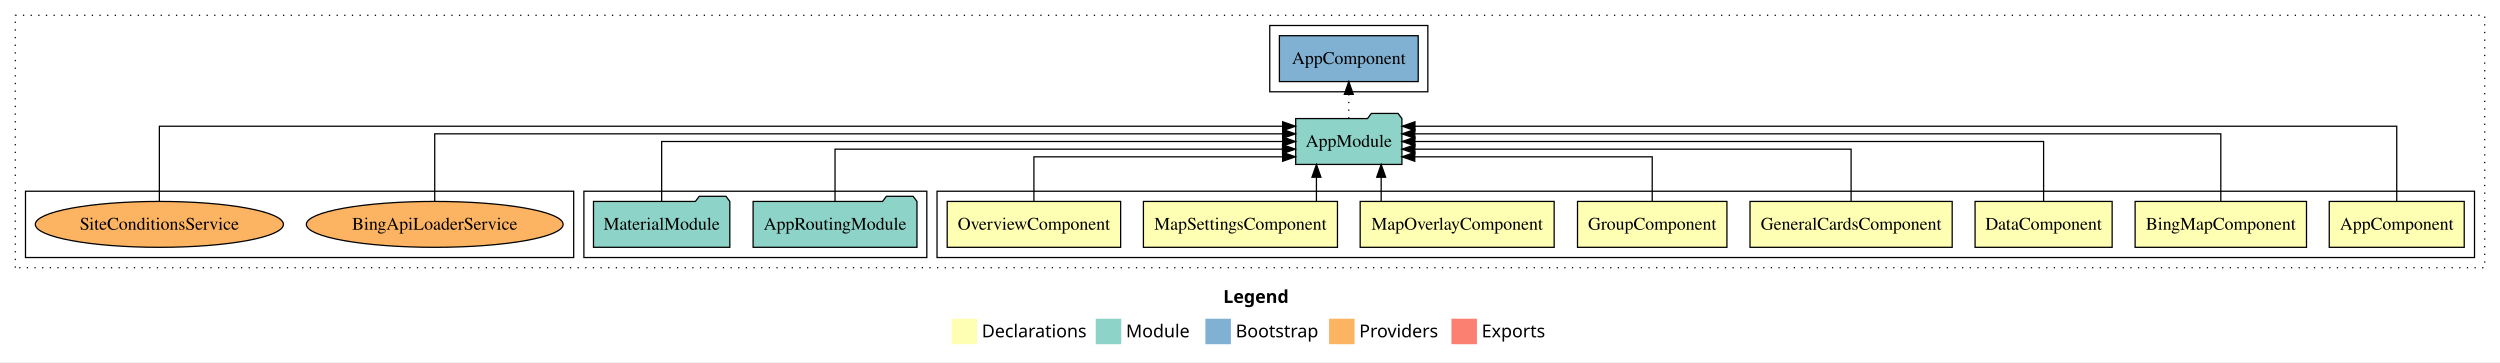
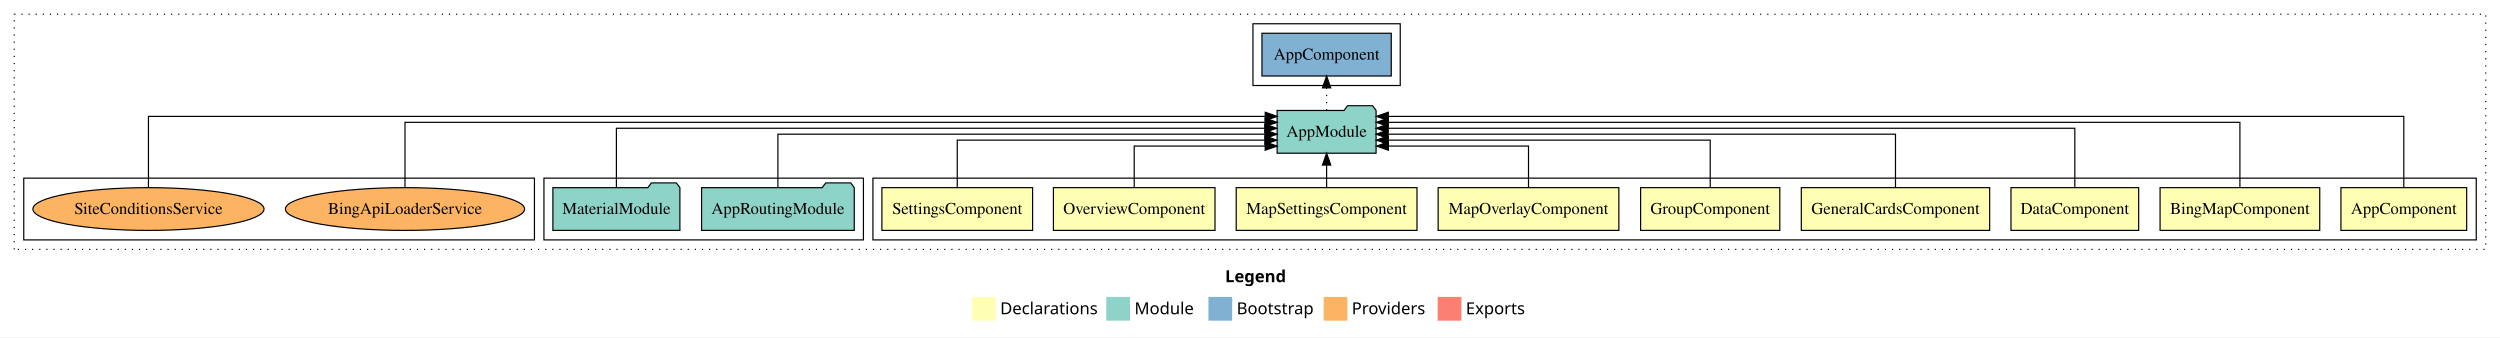
- <svg xmlns="http://www.w3.org/2000/svg" width="1961pt" height="284pt" viewBox="0.00 0.00 1961.00 284.00">
+ <svg xmlns="http://www.w3.org/2000/svg" width="2105pt" height="284pt" viewBox="0.00 0.00 2105.00 284.00">
  <g id="graph0" class="graph" transform="scale(1 1) rotate(0) translate(4 280)">
-     <polygon fill="#ffffff" stroke="transparent" points="-4,4 -4,-280 1957,-280 1957,4 -4,4" />
-     <text text-anchor="start" x="955.509" y="-42.4" font-family="sans-serif" font-weight="bold" font-size="14.00" fill="#000000">Legend</text>
-     <polygon fill="#ffffb3" stroke="transparent" points="742.5,-10 742.5,-30 762.5,-30 762.5,-10 742.5,-10" />
-     <text text-anchor="start" x="766.129" y="-15.4" font-family="sans-serif" font-size="14.00" fill="#000000">  Declarations</text>
-     <polygon fill="#8dd3c7" stroke="transparent" points="855.5,-10 855.5,-30 875.5,-30 875.5,-10 855.5,-10" />
-     <text text-anchor="start" x="879.225" y="-15.4" font-family="sans-serif" font-size="14.00" fill="#000000">  Module</text>
-     <polygon fill="#80b1d3" stroke="transparent" points="941.5,-10 941.5,-30 961.5,-30 961.5,-10 941.5,-10" />
-     <text text-anchor="start" x="965.281" y="-15.4" font-family="sans-serif" font-size="14.00" fill="#000000">  Bootstrap</text>
-     <polygon fill="#fdb462" stroke="transparent" points="1038.5,-10 1038.5,-30 1058.5,-30 1058.5,-10 1038.5,-10" />
-     <text text-anchor="start" x="1062.173" y="-15.4" font-family="sans-serif" font-size="14.00" fill="#000000">  Providers</text>
-     <polygon fill="#fb8072" stroke="transparent" points="1134.5,-10 1134.5,-30 1154.5,-30 1154.5,-10 1134.5,-10" />
-     <text text-anchor="start" x="1158.226" y="-15.4" font-family="sans-serif" font-size="14.00" fill="#000000">  Exports</text>
+     <polygon fill="#ffffff" stroke="transparent" points="-4,4 -4,-280 2101,-280 2101,4 -4,4" />
+     <text text-anchor="start" x="1027.509" y="-42.4" font-family="sans-serif" font-weight="bold" font-size="14.00" fill="#000000">Legend</text>
+     <polygon fill="#ffffb3" stroke="transparent" points="814.5,-10 814.5,-30 834.5,-30 834.5,-10 814.5,-10" />
+     <text text-anchor="start" x="838.129" y="-15.4" font-family="sans-serif" font-size="14.00" fill="#000000">  Declarations</text>
+     <polygon fill="#8dd3c7" stroke="transparent" points="927.5,-10 927.5,-30 947.5,-30 947.5,-10 927.5,-10" />
+     <text text-anchor="start" x="951.225" y="-15.4" font-family="sans-serif" font-size="14.00" fill="#000000">  Module</text>
+     <polygon fill="#80b1d3" stroke="transparent" points="1013.5,-10 1013.5,-30 1033.5,-30 1033.5,-10 1013.5,-10" />
+     <text text-anchor="start" x="1037.281" y="-15.4" font-family="sans-serif" font-size="14.00" fill="#000000">  Bootstrap</text>
+     <polygon fill="#fdb462" stroke="transparent" points="1110.5,-10 1110.5,-30 1130.5,-30 1130.5,-10 1110.5,-10" />
+     <text text-anchor="start" x="1134.173" y="-15.4" font-family="sans-serif" font-size="14.00" fill="#000000">  Providers</text>
+     <polygon fill="#fb8072" stroke="transparent" points="1206.5,-10 1206.5,-30 1226.5,-30 1226.5,-10 1206.5,-10" />
+     <text text-anchor="start" x="1230.226" y="-15.4" font-family="sans-serif" font-size="14.00" fill="#000000">  Exports</text>
    <g id="clust1" class="cluster">
-       <polygon fill="none" stroke="#000000" stroke-dasharray="1,5" points="8,-70 8,-268 1945,-268 1945,-70 8,-70" />
+       <polygon fill="none" stroke="#000000" stroke-dasharray="1,5" points="8,-70 8,-268 2089,-268 2089,-70 8,-70" />
    </g>
    <g id="clust2" class="cluster">
-       <polygon fill="none" stroke="#000000" points="731,-78 731,-130 1937,-130 1937,-78 731,-78" />
+       <polygon fill="none" stroke="#000000" points="731,-78 731,-130 2081,-130 2081,-78 731,-78" />
    </g>
-     <g id="clust11" class="cluster">
+     <g id="clust12" class="cluster">
      <polygon fill="none" stroke="#000000" points="454,-78 454,-130 723,-130 723,-78 454,-78" />
    </g>
-     <g id="clust13" class="cluster">
-       <polygon fill="none" stroke="#000000" points="992,-208 992,-260 1116,-260 1116,-208 992,-208" />
+     <g id="clust14" class="cluster">
+       <polygon fill="none" stroke="#000000" points="1051,-208 1051,-260 1175,-260 1175,-208 1051,-208" />
    </g>
-     <g id="clust14" class="cluster">
+     <g id="clust15" class="cluster">
      <polygon fill="none" stroke="#000000" points="16,-78 16,-130 446,-130 446,-78 16,-78" />
    </g>
    <g id="node1" class="node">
-       <polygon fill="#ffffb3" stroke="#000000" points="1928.94,-122 1823.06,-122 1823.06,-86 1928.94,-86 1928.94,-122" />
-       <text text-anchor="middle" x="1876" y="-99.8" font-family="Times,serif" font-size="14.00" fill="#000000">AppComponent</text>
+       <polygon fill="#ffffb3" stroke="#000000" points="2072.94,-122 1967.06,-122 1967.06,-86 2072.94,-86 2072.94,-122" />
+       <text text-anchor="middle" x="2020" y="-99.8" font-family="Times,serif" font-size="14.00" fill="#000000">AppComponent</text>
+     </g>
+     <g id="node10" class="node">
+       <polygon fill="#8dd3c7" stroke="#000000" points="1154.657,-187 1151.657,-191 1130.657,-191 1127.657,-187 1071.343,-187 1071.343,-151 1154.657,-151 1154.657,-187" />
+       <text text-anchor="middle" x="1113" y="-164.8" font-family="Times,serif" font-size="14.00" fill="#000000">AppModule</text>
+     </g>
+     <g id="edge1" class="edge">
+       <path fill="none" stroke="#000000" d="M2020,-122.091C2020,-145.133 2020,-182 2020,-182 2020,-182 1164.927,-182 1164.927,-182" />
+       <polygon fill="#000000" stroke="#000000" points="1164.928,-178.5 1154.927,-182 1164.927,-185.5 1164.928,-178.5" />
+     </g>
+     <g id="node2" class="node">
+       <polygon fill="#ffffb3" stroke="#000000" points="1949.219,-122 1814.781,-122 1814.781,-86 1949.219,-86 1949.219,-122" />
+       <text text-anchor="middle" x="1882" y="-99.8" font-family="Times,serif" font-size="14.00" fill="#000000">BingMapComponent</text>
+     </g>
+     <g id="edge2" class="edge">
+       <path fill="none" stroke="#000000" d="M1882,-122.045C1882,-143.662 1882,-177 1882,-177 1882,-177 1164.891,-177 1164.891,-177" />
+       <polygon fill="#000000" stroke="#000000" points="1164.891,-173.5 1154.891,-177 1164.891,-180.5 1164.891,-173.5" />
+     </g>
+     <g id="node3" class="node">
+       <polygon fill="#ffffb3" stroke="#000000" points="1796.759,-122 1689.241,-122 1689.241,-86 1796.759,-86 1796.759,-122" />
+       <text text-anchor="middle" x="1743" y="-99.8" font-family="Times,serif" font-size="14.00" fill="#000000">DataComponent</text>
+     </g>
+     <g id="edge3" class="edge">
+       <path fill="none" stroke="#000000" d="M1743,-122.223C1743,-142.365 1743,-172 1743,-172 1743,-172 1164.824,-172 1164.824,-172" />
+       <polygon fill="#000000" stroke="#000000" points="1164.824,-168.5 1154.824,-172 1164.824,-175.5 1164.824,-168.5" />
+     </g>
+     <g id="node4" class="node">
+       <polygon fill="#ffffb3" stroke="#000000" points="1671.291,-122 1512.709,-122 1512.709,-86 1671.291,-86 1671.291,-122" />
+       <text text-anchor="middle" x="1592" y="-99.8" font-family="Times,serif" font-size="14.00" fill="#000000">GeneralCardsComponent</text>
+     </g>
+     <g id="edge4" class="edge">
+       <path fill="none" stroke="#000000" d="M1592,-122.222C1592,-140.828 1592,-167 1592,-167 1592,-167 1164.67,-167 1164.67,-167" />
+       <polygon fill="#000000" stroke="#000000" points="1164.67,-163.5 1154.67,-167 1164.67,-170.5 1164.67,-163.5" />
+     </g>
+     <g id="node5" class="node">
+       <polygon fill="#ffffb3" stroke="#000000" points="1494.6,-122 1377.4,-122 1377.4,-86 1494.6,-86 1494.6,-122" />
+       <text text-anchor="middle" x="1436" y="-99.8" font-family="Times,serif" font-size="14.00" fill="#000000">GroupComponent</text>
+     </g>
+     <g id="edge5" class="edge">
+       <path fill="none" stroke="#000000" d="M1436,-122.034C1436,-139.06 1436,-162 1436,-162 1436,-162 1164.896,-162 1164.896,-162" />
+       <polygon fill="#000000" stroke="#000000" points="1164.896,-158.5 1154.896,-162 1164.895,-165.5 1164.896,-158.5" />
+     </g>
+     <g id="node6" class="node">
+       <polygon fill="#ffffb3" stroke="#000000" points="1359.079,-122 1206.921,-122 1206.921,-86 1359.079,-86 1359.079,-122" />
+       <text text-anchor="middle" x="1283" y="-99.8" font-family="Times,serif" font-size="14.00" fill="#000000">MapOverlayComponent</text>
+     </g>
+     <g id="edge6" class="edge">
+       <path fill="none" stroke="#000000" d="M1283,-122.24C1283,-137.571 1283,-157 1283,-157 1283,-157 1165.023,-157 1165.023,-157" />
+       <polygon fill="#000000" stroke="#000000" points="1165.023,-153.5 1155.023,-157 1165.022,-160.5 1165.023,-153.5" />
+     </g>
+     <g id="node7" class="node">
+       <polygon fill="#ffffb3" stroke="#000000" points="1189.105,-122 1036.895,-122 1036.895,-86 1189.105,-86 1189.105,-122" />
+       <text text-anchor="middle" x="1113" y="-99.8" font-family="Times,serif" font-size="14.00" fill="#000000">MapSettingsComponent</text>
+     </g>
+     <g id="edge7" class="edge">
+       <path fill="none" stroke="#000000" d="M1113,-122.106C1113,-122.106 1113,-140.991 1113,-140.991" />
+       <polygon fill="#000000" stroke="#000000" points="1109.5,-140.991 1113,-150.991 1116.5,-140.991 1109.5,-140.991" />
+     </g>
+     <g id="node8" class="node">
+       <polygon fill="#ffffb3" stroke="#000000" points="1019.027,-122 882.973,-122 882.973,-86 1019.027,-86 1019.027,-122" />
+       <text text-anchor="middle" x="951" y="-99.8" font-family="Times,serif" font-size="14.00" fill="#000000">OverviewComponent</text>
+     </g>
+     <g id="edge8" class="edge">
+       <path fill="none" stroke="#000000" d="M951,-122.24C951,-137.571 951,-157 951,-157 951,-157 1061.281,-157 1061.281,-157" />
+       <polygon fill="#000000" stroke="#000000" points="1061.281,-160.5 1071.281,-157 1061.281,-153.5 1061.281,-160.5" />
    </g>
    <g id="node9" class="node">
-       <polygon fill="#8dd3c7" stroke="#000000" points="1095.657,-187 1092.657,-191 1071.657,-191 1068.657,-187 1012.343,-187 1012.343,-151 1095.657,-151 1095.657,-187" />
-       <text text-anchor="middle" x="1054" y="-164.8" font-family="Times,serif" font-size="14.00" fill="#000000">AppModule</text>
+       <polygon fill="#ffffb3" stroke="#000000" points="865.447,-122 738.553,-122 738.553,-86 865.447,-86 865.447,-122" />
+       <text text-anchor="middle" x="802" y="-99.8" font-family="Times,serif" font-size="14.00" fill="#000000">SettingsComponent</text>
    </g>
-     <g id="edge1" class="edge">
-       <path fill="none" stroke="#000000" d="M1876,-122.248C1876,-145.018 1876,-181 1876,-181 1876,-181 1105.893,-181 1105.893,-181" />
-       <polygon fill="#000000" stroke="#000000" points="1105.893,-177.5 1095.893,-181 1105.893,-184.5 1105.893,-177.5" />
+     <g id="edge9" class="edge">
+       <path fill="none" stroke="#000000" d="M802,-122.034C802,-139.06 802,-162 802,-162 802,-162 1061.057,-162 1061.057,-162" />
+       <polygon fill="#000000" stroke="#000000" points="1061.057,-165.5 1071.057,-162 1061.057,-158.5 1061.057,-165.5" />
    </g>
-     <g id="node2" class="node">
-       <polygon fill="#ffffb3" stroke="#000000" points="1805.219,-122 1670.781,-122 1670.781,-86 1805.219,-86 1805.219,-122" />
-       <text text-anchor="middle" x="1738" y="-99.8" font-family="Times,serif" font-size="14.00" fill="#000000">BingMapComponent</text>
+     <g id="node13" class="node">
+       <polygon fill="#80b1d3" stroke="#000000" points="1167.439,-252 1058.561,-252 1058.561,-216 1167.439,-216 1167.439,-252" />
+       <text text-anchor="middle" x="1113" y="-229.8" font-family="Times,serif" font-size="14.00" fill="#000000">AppComponent </text>
    </g>
-     <g id="edge2" class="edge">
-       <path fill="none" stroke="#000000" d="M1738,-122.284C1738,-143.321 1738,-175 1738,-175 1738,-175 1105.758,-175 1105.758,-175" />
-       <polygon fill="#000000" stroke="#000000" points="1105.758,-171.5 1095.758,-175 1105.758,-178.5 1105.758,-171.5" />
+     <g id="edge12" class="edge">
+       <path fill="none" stroke="#000000" stroke-dasharray="1,5" d="M1113,-187.106C1113,-187.106 1113,-205.991 1113,-205.991" />
+       <polygon fill="#000000" stroke="#000000" points="1109.5,-205.991 1113,-215.991 1116.5,-205.991 1109.5,-205.991" />
    </g>
-     <g id="node3" class="node">
-       <polygon fill="#ffffb3" stroke="#000000" points="1652.759,-122 1545.241,-122 1545.241,-86 1652.759,-86 1652.759,-122" />
-       <text text-anchor="middle" x="1599" y="-99.8" font-family="Times,serif" font-size="14.00" fill="#000000">DataComponent</text>
-     </g>
-     <g id="edge3" class="edge">
-       <path fill="none" stroke="#000000" d="M1599,-122.106C1599,-141.339 1599,-169 1599,-169 1599,-169 1105.86,-169 1105.86,-169" />
-       <polygon fill="#000000" stroke="#000000" points="1105.86,-165.5 1095.86,-169 1105.86,-172.5 1105.86,-165.5" />
-     </g>
-     <g id="node4" class="node">
-       <polygon fill="#ffffb3" stroke="#000000" points="1527.291,-122 1368.709,-122 1368.709,-86 1527.291,-86 1527.291,-122" />
-       <text text-anchor="middle" x="1448" y="-99.8" font-family="Times,serif" font-size="14.00" fill="#000000">GeneralCardsComponent</text>
-     </g>
-     <g id="edge4" class="edge">
-       <path fill="none" stroke="#000000" d="M1448,-122.022C1448,-139.373 1448,-163 1448,-163 1448,-163 1105.792,-163 1105.792,-163" />
-       <polygon fill="#000000" stroke="#000000" points="1105.792,-159.5 1095.792,-163 1105.792,-166.5 1105.792,-159.5" />
-     </g>
-     <g id="node5" class="node">
-       <polygon fill="#ffffb3" stroke="#000000" points="1350.6,-122 1233.4,-122 1233.4,-86 1350.6,-86 1350.6,-122" />
-       <text text-anchor="middle" x="1292" y="-99.8" font-family="Times,serif" font-size="14.00" fill="#000000">GroupComponent</text>
-     </g>
-     <g id="edge5" class="edge">
-       <path fill="none" stroke="#000000" d="M1292,-122.24C1292,-137.571 1292,-157 1292,-157 1292,-157 1105.729,-157 1105.729,-157" />
-       <polygon fill="#000000" stroke="#000000" points="1105.729,-153.5 1095.729,-157 1105.729,-160.5 1105.729,-153.5" />
-     </g>
-     <g id="node6" class="node">
-       <polygon fill="#ffffb3" stroke="#000000" points="1215.079,-122 1062.921,-122 1062.921,-86 1215.079,-86 1215.079,-122" />
-       <text text-anchor="middle" x="1139" y="-99.8" font-family="Times,serif" font-size="14.00" fill="#000000">MapOverlayComponent</text>
-     </g>
-     <g id="edge6" class="edge">
-       <path fill="none" stroke="#000000" d="M1079.395,-122.106C1079.395,-122.106 1079.395,-140.991 1079.395,-140.991" />
-       <polygon fill="#000000" stroke="#000000" points="1075.895,-140.991 1079.395,-150.991 1082.895,-140.991 1075.895,-140.991" />
-     </g>
-     <g id="node7" class="node">
-       <polygon fill="#ffffb3" stroke="#000000" points="1045.105,-122 892.895,-122 892.895,-86 1045.105,-86 1045.105,-122" />
-       <text text-anchor="middle" x="969" y="-99.8" font-family="Times,serif" font-size="14.00" fill="#000000">MapSettingsComponent</text>
-     </g>
-     <g id="edge7" class="edge">
-       <path fill="none" stroke="#000000" d="M1028.612,-122.106C1028.612,-122.106 1028.612,-140.991 1028.612,-140.991" />
-       <polygon fill="#000000" stroke="#000000" points="1025.112,-140.991 1028.612,-150.991 1032.112,-140.991 1025.112,-140.991" />
-     </g>
-     <g id="node8" class="node">
-       <polygon fill="#ffffb3" stroke="#000000" points="875.027,-122 738.973,-122 738.973,-86 875.027,-86 875.027,-122" />
-       <text text-anchor="middle" x="807" y="-99.8" font-family="Times,serif" font-size="14.00" fill="#000000">OverviewComponent</text>
-     </g>
-     <g id="edge8" class="edge">
-       <path fill="none" stroke="#000000" d="M807,-122.24C807,-137.571 807,-157 807,-157 807,-157 1002.1,-157 1002.1,-157" />
-       <polygon fill="#000000" stroke="#000000" points="1002.1,-160.5 1012.1,-157 1002.1,-153.5 1002.1,-160.5" />
-     </g>
-     <g id="node12" class="node">
-       <polygon fill="#80b1d3" stroke="#000000" points="1108.439,-252 999.561,-252 999.561,-216 1108.439,-216 1108.439,-252" />
-       <text text-anchor="middle" x="1054" y="-229.8" font-family="Times,serif" font-size="14.00" fill="#000000">AppComponent </text>
-     </g>
-     <g id="edge11" class="edge">
-       <path fill="none" stroke="#000000" stroke-dasharray="1,5" d="M1054,-187.106C1054,-187.106 1054,-205.991 1054,-205.991" />
-       <polygon fill="#000000" stroke="#000000" points="1050.5,-205.991 1054,-215.991 1057.5,-205.991 1050.5,-205.991" />
-     </g>
-     <g id="node10" class="node">
+     <g id="node11" class="node">
      <polygon fill="#8dd3c7" stroke="#000000" points="715.274,-122 712.274,-126 691.274,-126 688.274,-122 586.726,-122 586.726,-86 715.274,-86 715.274,-122" />
      <text text-anchor="middle" x="651" y="-99.8" font-family="Times,serif" font-size="14.00" fill="#000000">AppRoutingModule</text>
    </g>
-     <g id="edge9" class="edge">
-       <path fill="none" stroke="#000000" d="M651,-122.022C651,-139.373 651,-163 651,-163 651,-163 1002.012,-163 1002.012,-163" />
-       <polygon fill="#000000" stroke="#000000" points="1002.012,-166.5 1012.012,-163 1002.012,-159.5 1002.012,-166.5" />
+     <g id="edge10" class="edge">
+       <path fill="none" stroke="#000000" d="M651,-122.222C651,-140.828 651,-167 651,-167 651,-167 1061.186,-167 1061.186,-167" />
+       <polygon fill="#000000" stroke="#000000" points="1061.186,-170.5 1071.186,-167 1061.186,-163.5 1061.186,-170.5" />
    </g>
-     <g id="node11" class="node">
+     <g id="node12" class="node">
      <polygon fill="#8dd3c7" stroke="#000000" points="568.471,-122 565.471,-126 544.471,-126 541.471,-122 461.529,-122 461.529,-86 568.471,-86 568.471,-122" />
      <text text-anchor="middle" x="515" y="-99.8" font-family="Times,serif" font-size="14.00" fill="#000000">MaterialModule</text>
    </g>
-     <g id="edge10" class="edge">
-       <path fill="none" stroke="#000000" d="M515,-122.106C515,-141.339 515,-169 515,-169 515,-169 1002.154,-169 1002.154,-169" />
-       <polygon fill="#000000" stroke="#000000" points="1002.154,-172.5 1012.154,-169 1002.154,-165.5 1002.154,-172.5" />
+     <g id="edge11" class="edge">
+       <path fill="none" stroke="#000000" d="M515,-122.223C515,-142.365 515,-172 515,-172 515,-172 1060.95,-172 1060.95,-172" />
+       <polygon fill="#000000" stroke="#000000" points="1060.95,-175.5 1070.95,-172 1060.95,-168.5 1060.95,-175.5" />
    </g>
-     <g id="node13" class="node">
+     <g id="node14" class="node">
      <ellipse fill="#fdb462" stroke="#000000" cx="337" cy="-104" rx="100.702" ry="18" />
      <text text-anchor="middle" x="337" y="-99.8" font-family="Times,serif" font-size="14.00" fill="#000000">BingApiLoaderService</text>
    </g>
-     <g id="edge12" class="edge">
-       <path fill="none" stroke="#000000" d="M337,-122.284C337,-143.321 337,-175 337,-175 337,-175 1002.089,-175 1002.089,-175" />
-       <polygon fill="#000000" stroke="#000000" points="1002.089,-178.5 1012.089,-175 1002.089,-171.5 1002.089,-178.5" />
+     <g id="edge13" class="edge">
+       <path fill="none" stroke="#000000" d="M337,-122.045C337,-143.662 337,-177 337,-177 337,-177 1061.279,-177 1061.279,-177" />
+       <polygon fill="#000000" stroke="#000000" points="1061.279,-180.5 1071.279,-177 1061.279,-173.5 1061.279,-180.5" />
    </g>
-     <g id="node14" class="node">
+     <g id="node15" class="node">
      <ellipse fill="#fdb462" stroke="#000000" cx="121" cy="-104" rx="97.307" ry="18" />
      <text text-anchor="middle" x="121" y="-99.8" font-family="Times,serif" font-size="14.00" fill="#000000">SiteConditionsService</text>
    </g>
-     <g id="edge13" class="edge">
-       <path fill="none" stroke="#000000" d="M121,-122.248C121,-145.018 121,-181 121,-181 121,-181 1002.098,-181 1002.098,-181" />
-       <polygon fill="#000000" stroke="#000000" points="1002.098,-184.5 1012.098,-181 1002.098,-177.5 1002.098,-184.5" />
+     <g id="edge14" class="edge">
+       <path fill="none" stroke="#000000" d="M121,-122.091C121,-145.133 121,-182 121,-182 121,-182 1061.324,-182 1061.324,-182" />
+       <polygon fill="#000000" stroke="#000000" points="1061.324,-185.5 1071.324,-182 1061.324,-178.5 1061.324,-185.5" />
    </g>
  </g>
</svg>
